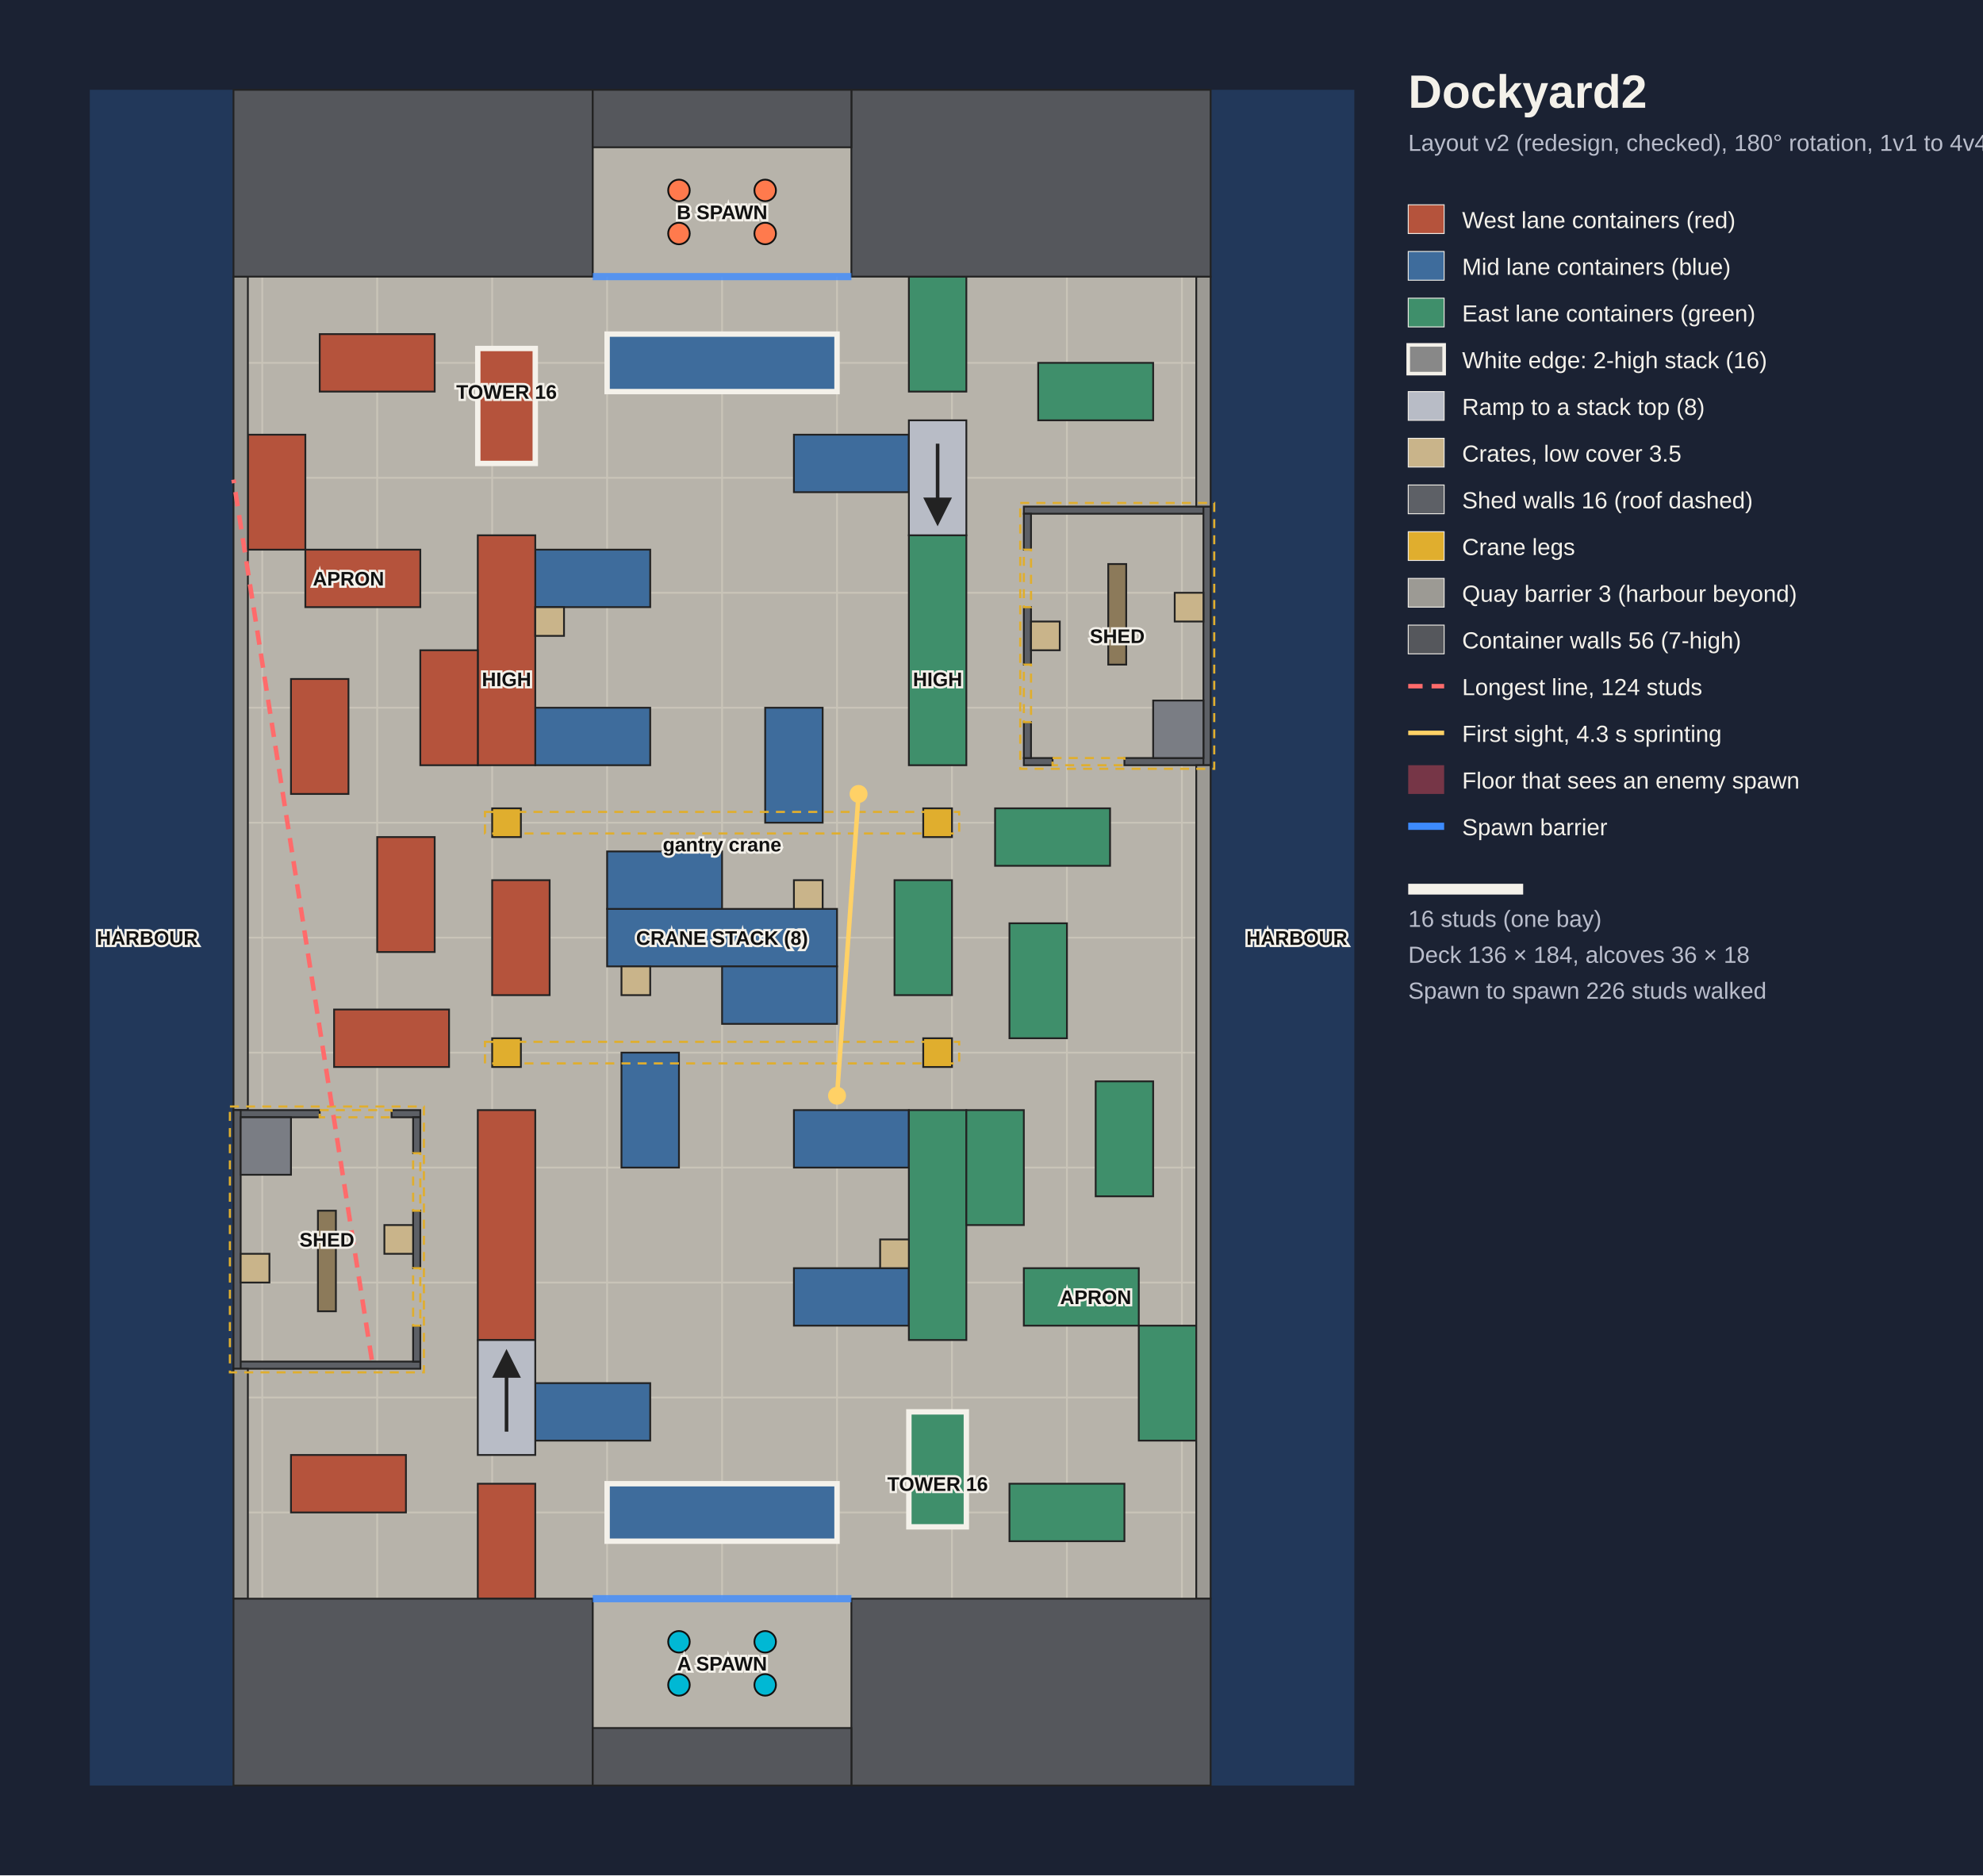
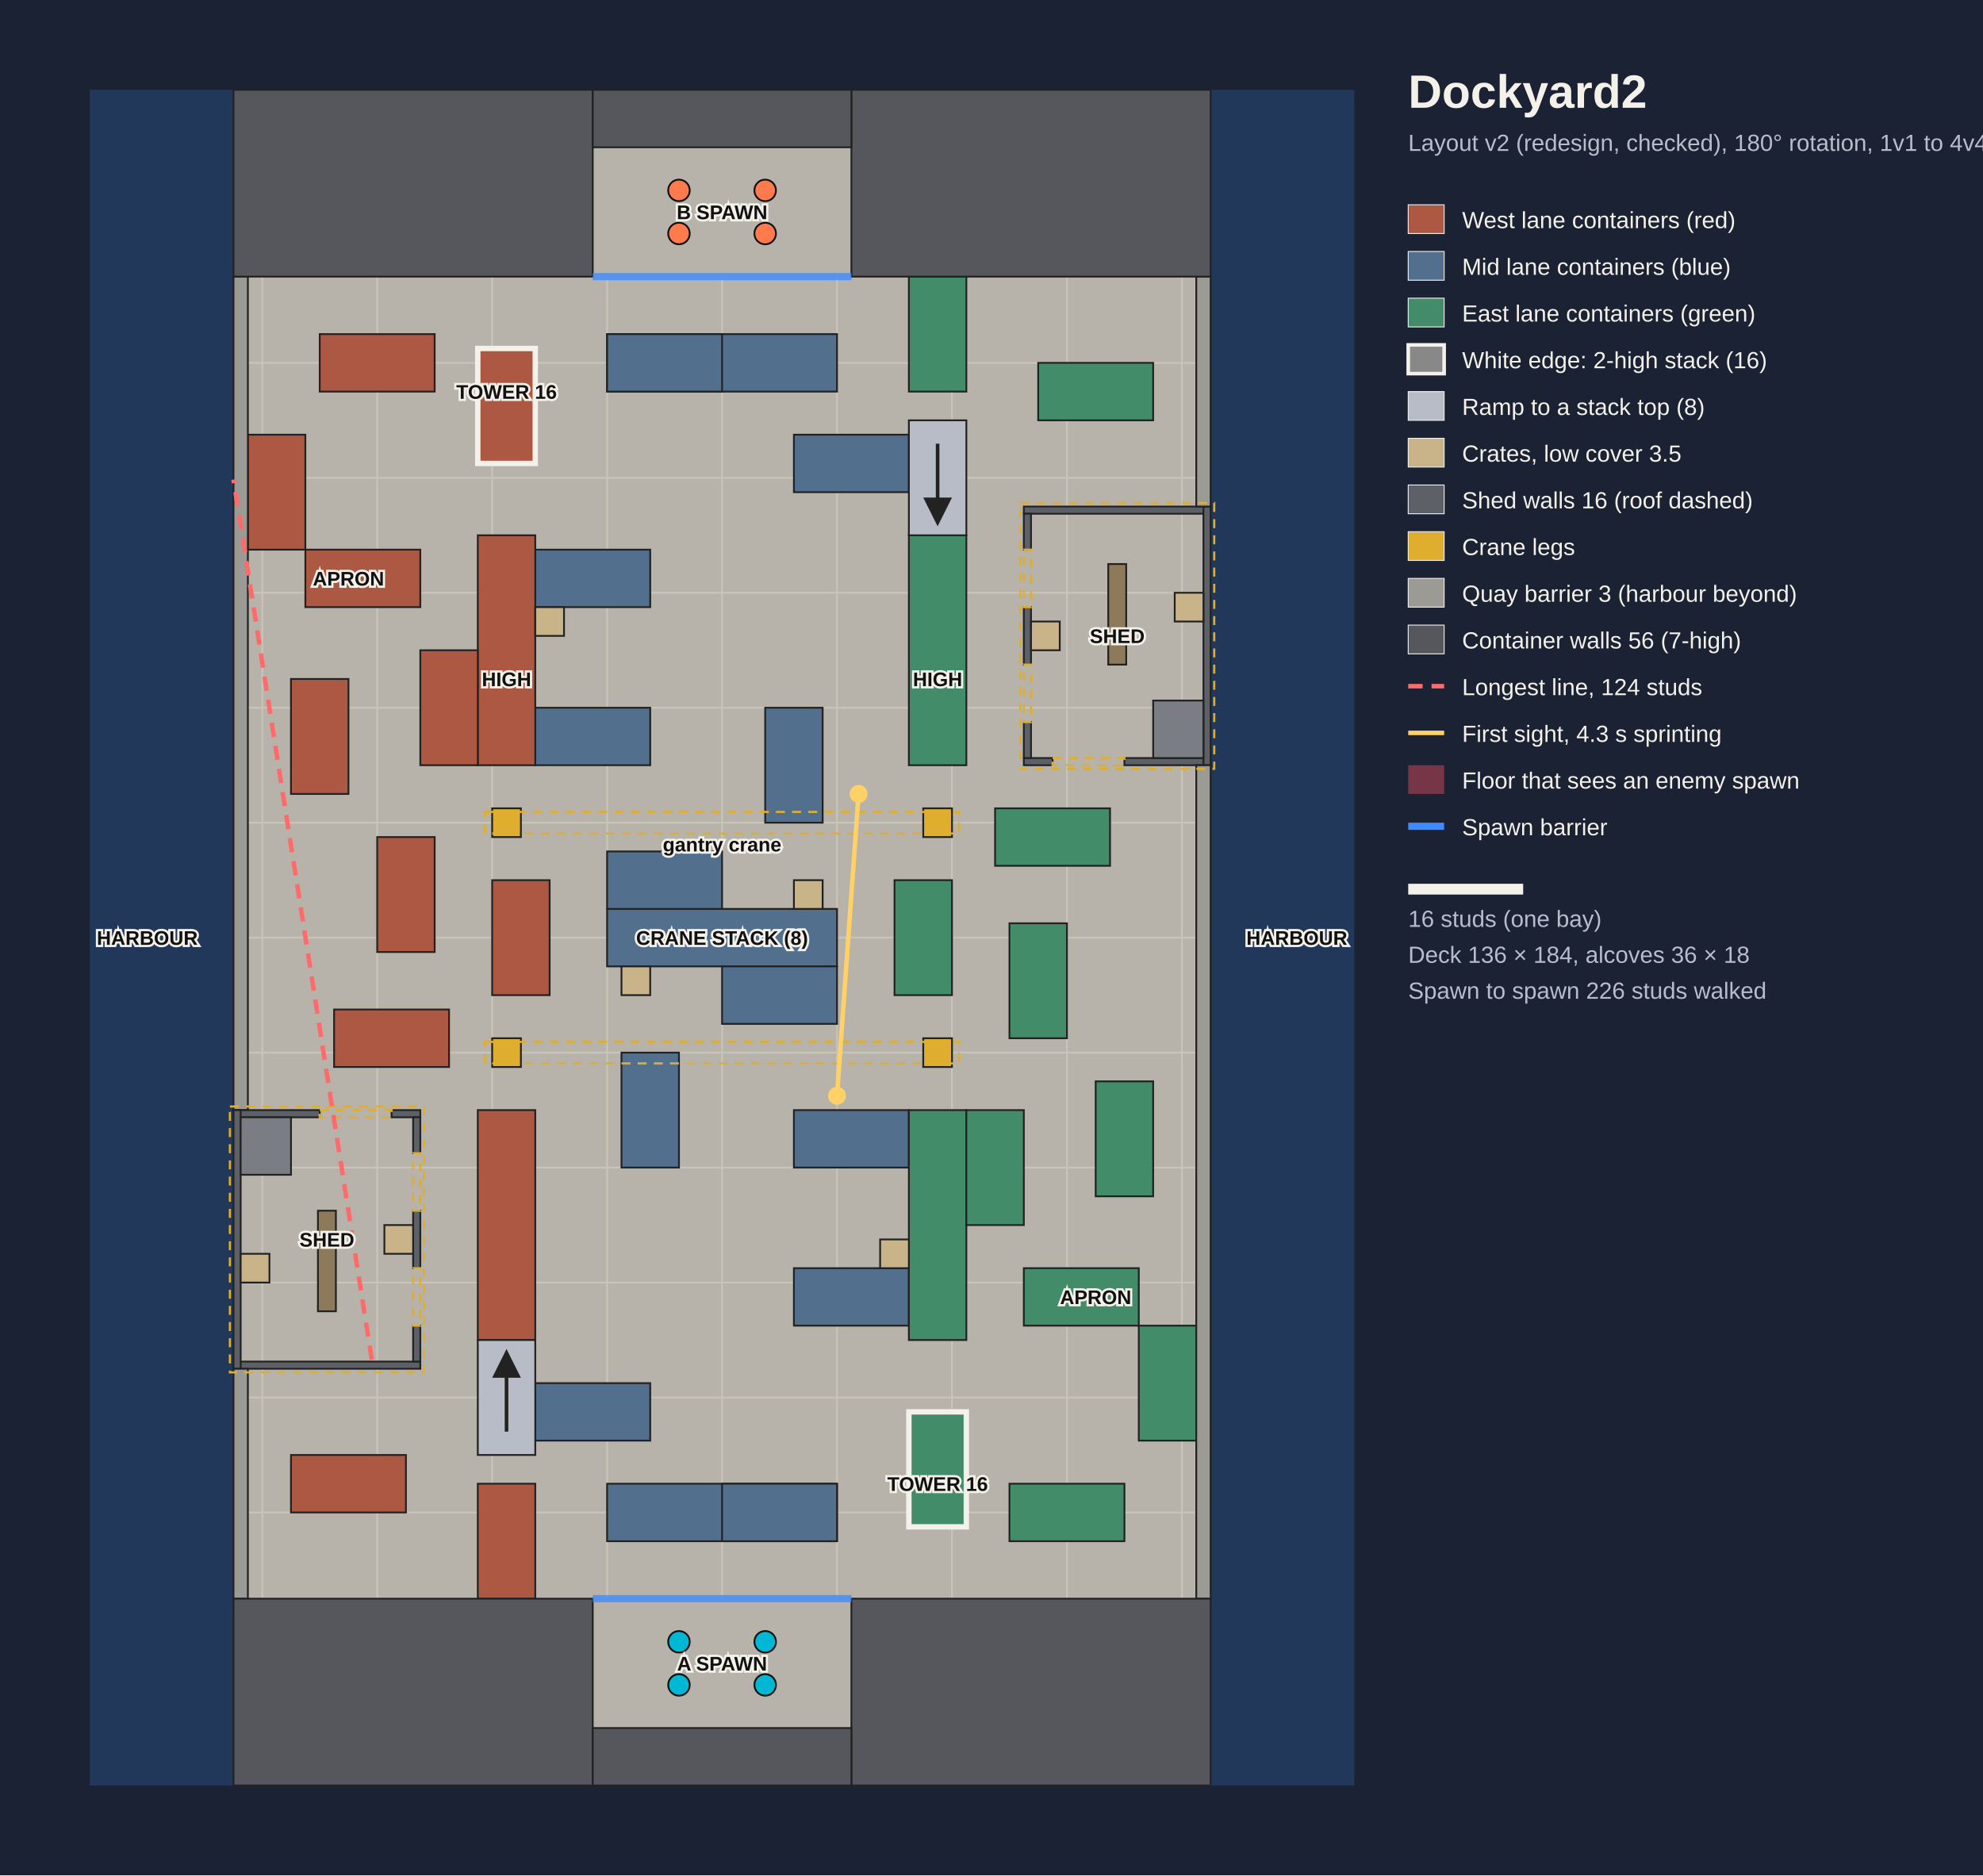
<svg xmlns="http://www.w3.org/2000/svg" viewBox="0 0 1104 1044" font-family="Segoe UI, Arial, sans-serif">
  <defs>
    <marker id="arr" markerWidth="8" markerHeight="8" refX="4" refY="4" orient="auto">
      <path d="M0,0 L8,4 L0,8 z" fill="#222" />
    </marker>
  </defs>
  <rect width="1104" height="1044" fill="#1B2233" />
  <rect x="50" y="50" width="704" height="944" fill="#22385A" />
  <rect x="130" y="50" width="544" height="944" fill="#B7B3AA" />
  <line x1="146" y1="890" x2="146" y2="154" stroke="#C9C4B8" stroke-width="1" />
  <line x1="210" y1="890" x2="210" y2="154" stroke="#C9C4B8" stroke-width="1" />
  <line x1="274" y1="890" x2="274" y2="154" stroke="#C9C4B8" stroke-width="1" />
  <line x1="338" y1="890" x2="338" y2="154" stroke="#C9C4B8" stroke-width="1" />
  <line x1="402" y1="890" x2="402" y2="154" stroke="#C9C4B8" stroke-width="1" />
  <line x1="466" y1="890" x2="466" y2="154" stroke="#C9C4B8" stroke-width="1" />
  <line x1="530" y1="890" x2="530" y2="154" stroke="#C9C4B8" stroke-width="1" />
  <line x1="594" y1="890" x2="594" y2="154" stroke="#C9C4B8" stroke-width="1" />
  <line x1="658" y1="890" x2="658" y2="154" stroke="#C9C4B8" stroke-width="1" />
  <line x1="130" y1="842" x2="674" y2="842" stroke="#C9C4B8" stroke-width="1" />
  <line x1="130" y1="778" x2="674" y2="778" stroke="#C9C4B8" stroke-width="1" />
  <line x1="130" y1="714" x2="674" y2="714" stroke="#C9C4B8" stroke-width="1" />
  <line x1="130" y1="650" x2="674" y2="650" stroke="#C9C4B8" stroke-width="1" />
  <line x1="130" y1="586" x2="674" y2="586" stroke="#C9C4B8" stroke-width="1" />
  <line x1="130" y1="522" x2="674" y2="522" stroke="#C9C4B8" stroke-width="1" />
  <line x1="130" y1="458" x2="674" y2="458" stroke="#C9C4B8" stroke-width="1" />
  <line x1="130" y1="394" x2="674" y2="394" stroke="#C9C4B8" stroke-width="1" />
  <line x1="130" y1="330" x2="674" y2="330" stroke="#C9C4B8" stroke-width="1" />
  <line x1="130" y1="266" x2="674" y2="266" stroke="#C9C4B8" stroke-width="1" />
  <line x1="130" y1="202" x2="674" y2="202" stroke="#C9C4B8" stroke-width="1" />
-   <rect x="338.0" y="506.0" width="128.0" height="32.0" fill="#3E6C9C" opacity="1.0" stroke="#222" stroke-width="1" />
+   <rect x="338.0" y="506.0" width="128.0" height="32.0" fill="#52708E" opacity="1.0" stroke="#222" stroke-width="1" />
  <rect x="514.0" y="450.0" width="16.0" height="16.0" fill="#E0AE2E" opacity="1.0" stroke="#222" stroke-width="1" />
  <rect x="442.0" y="490.0" width="16.0" height="16.0" fill="#C9B48A" opacity="1.0" stroke="#222" stroke-width="1" />
  <rect x="274.0" y="450.0" width="16.0" height="16.0" fill="#E0AE2E" opacity="1.0" stroke="#222" stroke-width="1" />
-   <rect x="338.0" y="474.0" width="64.0" height="32.0" fill="#3E6C9C" opacity="1.0" stroke="#222" stroke-width="1" />
-   <rect x="498.0" y="490.0" width="32.0" height="64.0" fill="#3F8F6B" opacity="1.0" stroke="#222" stroke-width="1" />
-   <rect x="298.0" y="394.0" width="64.0" height="32.0" fill="#3E6C9C" opacity="1.0" stroke="#222" stroke-width="1" />
-   <rect x="426.0" y="394.0" width="32.0" height="64.0" fill="#3E6C9C" opacity="1.0" stroke="#222" stroke-width="1" />
-   <rect x="298.0" y="306.0" width="64.0" height="32.0" fill="#3E6C9C" opacity="1.0" stroke="#222" stroke-width="1" />
-   <rect x="442.0" y="242.0" width="64.0" height="32.0" fill="#3E6C9C" opacity="1.0" stroke="#222" stroke-width="1" />
-   <rect x="338.0" y="186.0" width="128.0" height="32.0" fill="#3E6C9C" opacity="1.0" stroke="#F4F1EA" stroke-width="3" />
-   <rect x="506.0" y="298.0" width="32.0" height="128.0" fill="#3F8F6B" opacity="1.0" stroke="#222" stroke-width="1" />
+   <rect x="338.0" y="474.0" width="64.0" height="32.0" fill="#52708E" opacity="1.0" stroke="#222" stroke-width="1" />
+   <rect x="498.0" y="490.0" width="32.0" height="64.0" fill="#438C6A" opacity="1.0" stroke="#222" stroke-width="1" />
+   <rect x="298.0" y="394.0" width="64.0" height="32.0" fill="#52708E" opacity="1.0" stroke="#222" stroke-width="1" />
+   <rect x="426.0" y="394.0" width="32.0" height="64.0" fill="#52708E" opacity="1.0" stroke="#222" stroke-width="1" />
+   <rect x="298.0" y="306.0" width="64.0" height="32.0" fill="#52708E" opacity="1.0" stroke="#222" stroke-width="1" />
+   <rect x="442.0" y="242.0" width="64.0" height="32.0" fill="#52708E" opacity="1.0" stroke="#222" stroke-width="1" />
+   <rect x="338.0" y="186.0" width="128.0" height="32.0" fill="#52708E" opacity="1.0" stroke="#222" stroke-width="1" />
+   <rect x="338.0" y="186.0" width="64.0" height="32.0" fill="#52708E" opacity="1.0" stroke="#222" stroke-width="1" />
+   <rect x="506.0" y="298.0" width="32.0" height="128.0" fill="#438C6A" opacity="1.0" stroke="#222" stroke-width="1" />
  <rect x="506.0" y="234.0" width="32.0" height="64.0" fill="#B8BCC6" opacity="1.0" stroke="#222" stroke-width="1" />
  <line x1="522" y1="247" x2="522" y2="285" stroke="#222" stroke-width="2" marker-end="url(#arr)" />
-   <rect x="506.0" y="154.0" width="32.0" height="64.0" fill="#3F8F6B" opacity="1.0" stroke="#222" stroke-width="1" />
-   <rect x="266.0" y="298.0" width="32.0" height="128.0" fill="#B5533C" opacity="1.0" stroke="#222" stroke-width="1" />
+   <rect x="506.0" y="154.0" width="32.0" height="64.0" fill="#438C6A" opacity="1.0" stroke="#222" stroke-width="1" />
+   <rect x="266.0" y="298.0" width="32.0" height="128.0" fill="#AD5843" opacity="1.0" stroke="#222" stroke-width="1" />
  <rect x="298.0" y="338.0" width="16.0" height="16.0" fill="#C9B48A" opacity="1.0" stroke="#222" stroke-width="1" />
-   <rect x="266.0" y="194.0" width="32.0" height="64.0" fill="#B5533C" opacity="1.0" stroke="#F4F1EA" stroke-width="3" />
-   <rect x="210.0" y="466.0" width="32.0" height="64.0" fill="#B5533C" opacity="1.0" stroke="#222" stroke-width="1" />
-   <rect x="554.0" y="450.0" width="64.0" height="32.0" fill="#3F8F6B" opacity="1.0" stroke="#222" stroke-width="1" />
-   <rect x="234.0" y="362.0" width="32.0" height="64.0" fill="#B5533C" opacity="1.0" stroke="#222" stroke-width="1" />
-   <rect x="170.0" y="306.0" width="64.0" height="32.0" fill="#B5533C" opacity="1.0" stroke="#222" stroke-width="1" />
-   <rect x="162.0" y="378.0" width="32.0" height="64.0" fill="#B5533C" opacity="1.0" stroke="#222" stroke-width="1" />
-   <rect x="138.0" y="242.0" width="32.0" height="64.0" fill="#B5533C" opacity="1.0" stroke="#222" stroke-width="1" />
-   <rect x="178.0" y="186.0" width="64.0" height="32.0" fill="#B5533C" opacity="1.0" stroke="#222" stroke-width="1" />
-   <rect x="578.0" y="202.0" width="64.0" height="32.0" fill="#3F8F6B" opacity="1.0" stroke="#222" stroke-width="1" />
+   <rect x="266.0" y="194.0" width="32.0" height="64.0" fill="#AD5843" opacity="1.0" stroke="#F4F1EA" stroke-width="3" />
+   <rect x="210.0" y="466.0" width="32.0" height="64.0" fill="#AD5843" opacity="1.0" stroke="#222" stroke-width="1" />
+   <rect x="554.0" y="450.0" width="64.0" height="32.0" fill="#438C6A" opacity="1.0" stroke="#222" stroke-width="1" />
+   <rect x="234.0" y="362.0" width="32.0" height="64.0" fill="#AD5843" opacity="1.0" stroke="#222" stroke-width="1" />
+   <rect x="170.0" y="306.0" width="64.0" height="32.0" fill="#AD5843" opacity="1.0" stroke="#222" stroke-width="1" />
+   <rect x="162.0" y="378.0" width="32.0" height="64.0" fill="#AD5843" opacity="1.0" stroke="#222" stroke-width="1" />
+   <rect x="138.0" y="242.0" width="32.0" height="64.0" fill="#AD5843" opacity="1.0" stroke="#222" stroke-width="1" />
+   <rect x="178.0" y="186.0" width="64.0" height="32.0" fill="#AD5843" opacity="1.0" stroke="#222" stroke-width="1" />
+   <rect x="578.0" y="202.0" width="64.0" height="32.0" fill="#438C6A" opacity="1.0" stroke="#222" stroke-width="1" />
  <rect x="570.0" y="422.0" width="16.0" height="4.0" fill="#5D6066" opacity="1.0" stroke="#222" stroke-width="1" />
  <rect x="626.0" y="422.0" width="48.0" height="4.0" fill="#5D6066" opacity="1.0" stroke="#222" stroke-width="1" />
  <rect x="570.0" y="282.0" width="104.0" height="4.0" fill="#5D6066" opacity="1.0" stroke="#222" stroke-width="1" />
  <rect x="570.0" y="402.0" width="4.0" height="20.0" fill="#5D6066" opacity="1.0" stroke="#222" stroke-width="1" />
  <rect x="570.0" y="338.0" width="4.0" height="32.0" fill="#5D6066" opacity="1.0" stroke="#222" stroke-width="1" />
  <rect x="570.0" y="286.0" width="4.0" height="20.0" fill="#5D6066" opacity="1.0" stroke="#222" stroke-width="1" />
  <rect x="670.0" y="282.0" width="4.0" height="144.0" fill="#5D6066" opacity="1.0" stroke="#222" stroke-width="1" />
  <rect x="617.0" y="314.0" width="10.0" height="56.0" fill="#8C7A5A" opacity="1.0" stroke="#222" stroke-width="1" />
  <rect x="642.0" y="390.0" width="28.0" height="32.0" fill="#7A7D84" opacity="1.0" stroke="#222" stroke-width="1" />
  <rect x="574.0" y="346.0" width="16.0" height="16.0" fill="#C9B48A" opacity="1.0" stroke="#222" stroke-width="1" />
  <rect x="654.0" y="330.0" width="16.0" height="16.0" fill="#C9B48A" opacity="1.0" stroke="#222" stroke-width="1" />
  <rect x="130.0" y="154.0" width="8.0" height="464.0" fill="#9C9A94" opacity="1.0" stroke="#222" stroke-width="1" />
  <rect x="666.0" y="154.0" width="8.0" height="128.0" fill="#9C9A94" opacity="1.0" stroke="#222" stroke-width="1" />
  <rect x="130.0" y="50.0" width="200.0" height="104.0" fill="#55575C" opacity="1.0" stroke="#222" stroke-width="1" />
  <rect x="474.0" y="50.0" width="200.0" height="104.0" fill="#55575C" opacity="1.0" stroke="#222" stroke-width="1" />
  <rect x="330.0" y="50.0" width="144.0" height="32.0" fill="#55575C" opacity="1.0" stroke="#222" stroke-width="1" />
  <rect x="274.0" y="578.0" width="16.0" height="16.0" fill="#E0AE2E" opacity="1.0" stroke="#222" stroke-width="1" />
  <rect x="346.0" y="538.0" width="16.0" height="16.0" fill="#C9B48A" opacity="1.0" stroke="#222" stroke-width="1" />
  <rect x="514.0" y="578.0" width="16.0" height="16.0" fill="#E0AE2E" opacity="1.0" stroke="#222" stroke-width="1" />
-   <rect x="402.0" y="538.0" width="64.0" height="32.0" fill="#3E6C9C" opacity="1.0" stroke="#222" stroke-width="1" />
-   <rect x="274.0" y="490.0" width="32.0" height="64.0" fill="#B5533C" opacity="1.0" stroke="#222" stroke-width="1" />
-   <rect x="442.0" y="618.0" width="64.0" height="32.0" fill="#3E6C9C" opacity="1.0" stroke="#222" stroke-width="1" />
-   <rect x="346.0" y="586.0" width="32.0" height="64.0" fill="#3E6C9C" opacity="1.0" stroke="#222" stroke-width="1" />
-   <rect x="442.0" y="706.0" width="64.0" height="32.0" fill="#3E6C9C" opacity="1.0" stroke="#222" stroke-width="1" />
-   <rect x="298.0" y="770.0" width="64.0" height="32.0" fill="#3E6C9C" opacity="1.0" stroke="#222" stroke-width="1" />
-   <rect x="338.0" y="826.0" width="128.0" height="32.0" fill="#3E6C9C" opacity="1.0" stroke="#F4F1EA" stroke-width="3" />
-   <rect x="266.0" y="618.0" width="32.0" height="128.0" fill="#B5533C" opacity="1.0" stroke="#222" stroke-width="1" />
+   <rect x="402.0" y="538.0" width="64.0" height="32.0" fill="#52708E" opacity="1.0" stroke="#222" stroke-width="1" />
+   <rect x="274.0" y="490.0" width="32.0" height="64.0" fill="#AD5843" opacity="1.0" stroke="#222" stroke-width="1" />
+   <rect x="442.0" y="618.0" width="64.0" height="32.0" fill="#52708E" opacity="1.0" stroke="#222" stroke-width="1" />
+   <rect x="346.0" y="586.0" width="32.0" height="64.0" fill="#52708E" opacity="1.0" stroke="#222" stroke-width="1" />
+   <rect x="442.0" y="706.0" width="64.0" height="32.0" fill="#52708E" opacity="1.0" stroke="#222" stroke-width="1" />
+   <rect x="298.0" y="770.0" width="64.0" height="32.0" fill="#52708E" opacity="1.0" stroke="#222" stroke-width="1" />
+   <rect x="338.0" y="826.0" width="128.0" height="32.0" fill="#52708E" opacity="1.0" stroke="#222" stroke-width="1" />
+   <rect x="402.0" y="826.0" width="64.0" height="32.0" fill="#52708E" opacity="1.0" stroke="#222" stroke-width="1" />
+   <rect x="266.0" y="618.0" width="32.0" height="128.0" fill="#AD5843" opacity="1.0" stroke="#222" stroke-width="1" />
  <rect x="266.0" y="746.0" width="32.0" height="64.0" fill="#B8BCC6" opacity="1.0" stroke="#222" stroke-width="1" />
  <line x1="282" y1="797" x2="282" y2="759" stroke="#222" stroke-width="2" marker-end="url(#arr)" />
-   <rect x="266.0" y="826.0" width="32.0" height="64.0" fill="#B5533C" opacity="1.0" stroke="#222" stroke-width="1" />
-   <rect x="506.0" y="618.0" width="32.0" height="128.0" fill="#3F8F6B" opacity="1.0" stroke="#222" stroke-width="1" />
+   <rect x="266.0" y="826.0" width="32.0" height="64.0" fill="#AD5843" opacity="1.0" stroke="#222" stroke-width="1" />
+   <rect x="506.0" y="618.0" width="32.0" height="128.0" fill="#438C6A" opacity="1.0" stroke="#222" stroke-width="1" />
  <rect x="490.0" y="690.0" width="16.0" height="16.0" fill="#C9B48A" opacity="1.0" stroke="#222" stroke-width="1" />
-   <rect x="506.0" y="786.0" width="32.0" height="64.0" fill="#3F8F6B" opacity="1.0" stroke="#F4F1EA" stroke-width="3" />
-   <rect x="562.0" y="514.0" width="32.0" height="64.0" fill="#3F8F6B" opacity="1.0" stroke="#222" stroke-width="1" />
-   <rect x="186.0" y="562.0" width="64.0" height="32.0" fill="#B5533C" opacity="1.0" stroke="#222" stroke-width="1" />
-   <rect x="538.0" y="618.0" width="32.0" height="64.0" fill="#3F8F6B" opacity="1.0" stroke="#222" stroke-width="1" />
-   <rect x="570.0" y="706.0" width="64.0" height="32.0" fill="#3F8F6B" opacity="1.0" stroke="#222" stroke-width="1" />
-   <rect x="610.0" y="602.0" width="32.0" height="64.0" fill="#3F8F6B" opacity="1.0" stroke="#222" stroke-width="1" />
-   <rect x="634.0" y="738.0" width="32.0" height="64.0" fill="#3F8F6B" opacity="1.0" stroke="#222" stroke-width="1" />
-   <rect x="562.0" y="826.0" width="64.0" height="32.0" fill="#3F8F6B" opacity="1.0" stroke="#222" stroke-width="1" />
-   <rect x="162.0" y="810.0" width="64.0" height="32.0" fill="#B5533C" opacity="1.0" stroke="#222" stroke-width="1" />
+   <rect x="506.0" y="786.0" width="32.0" height="64.0" fill="#438C6A" opacity="1.0" stroke="#F4F1EA" stroke-width="3" />
+   <rect x="562.0" y="514.0" width="32.0" height="64.0" fill="#438C6A" opacity="1.0" stroke="#222" stroke-width="1" />
+   <rect x="186.0" y="562.0" width="64.0" height="32.0" fill="#AD5843" opacity="1.0" stroke="#222" stroke-width="1" />
+   <rect x="538.0" y="618.0" width="32.0" height="64.0" fill="#438C6A" opacity="1.0" stroke="#222" stroke-width="1" />
+   <rect x="570.0" y="706.0" width="64.0" height="32.0" fill="#438C6A" opacity="1.0" stroke="#222" stroke-width="1" />
+   <rect x="610.0" y="602.0" width="32.0" height="64.0" fill="#438C6A" opacity="1.0" stroke="#222" stroke-width="1" />
+   <rect x="634.0" y="738.0" width="32.0" height="64.0" fill="#438C6A" opacity="1.0" stroke="#222" stroke-width="1" />
+   <rect x="562.0" y="826.0" width="64.0" height="32.0" fill="#438C6A" opacity="1.0" stroke="#222" stroke-width="1" />
+   <rect x="162.0" y="810.0" width="64.0" height="32.0" fill="#AD5843" opacity="1.0" stroke="#222" stroke-width="1" />
  <rect x="218.0" y="618.0" width="16.0" height="4.0" fill="#5D6066" opacity="1.0" stroke="#222" stroke-width="1" />
  <rect x="130.0" y="618.0" width="48.0" height="4.0" fill="#5D6066" opacity="1.0" stroke="#222" stroke-width="1" />
  <rect x="130.0" y="758.0" width="104.0" height="4.0" fill="#5D6066" opacity="1.0" stroke="#222" stroke-width="1" />
  <rect x="230.0" y="622.0" width="4.0" height="20.0" fill="#5D6066" opacity="1.0" stroke="#222" stroke-width="1" />
  <rect x="230.0" y="674.0" width="4.0" height="32.0" fill="#5D6066" opacity="1.0" stroke="#222" stroke-width="1" />
  <rect x="230.0" y="738.0" width="4.0" height="20.0" fill="#5D6066" opacity="1.0" stroke="#222" stroke-width="1" />
  <rect x="130.0" y="618.0" width="4.0" height="144.0" fill="#5D6066" opacity="1.0" stroke="#222" stroke-width="1" />
  <rect x="177.0" y="674.0" width="10.0" height="56.0" fill="#8C7A5A" opacity="1.0" stroke="#222" stroke-width="1" />
  <rect x="134.0" y="622.0" width="28.0" height="32.0" fill="#7A7D84" opacity="1.0" stroke="#222" stroke-width="1" />
  <rect x="214.0" y="682.0" width="16.0" height="16.0" fill="#C9B48A" opacity="1.0" stroke="#222" stroke-width="1" />
  <rect x="134.0" y="698.0" width="16.0" height="16.0" fill="#C9B48A" opacity="1.0" stroke="#222" stroke-width="1" />
  <rect x="666.0" y="426.0" width="8.0" height="464.0" fill="#9C9A94" opacity="1.0" stroke="#222" stroke-width="1" />
  <rect x="130.0" y="762.0" width="8.0" height="128.0" fill="#9C9A94" opacity="1.0" stroke="#222" stroke-width="1" />
  <rect x="474.0" y="890.0" width="200.0" height="104.0" fill="#55575C" opacity="1.0" stroke="#222" stroke-width="1" />
  <rect x="130.0" y="890.0" width="200.0" height="104.0" fill="#55575C" opacity="1.0" stroke="#222" stroke-width="1" />
  <rect x="330.0" y="962.0" width="144.0" height="32.0" fill="#55575C" opacity="1.0" stroke="#222" stroke-width="1" />
  <rect x="270.0" y="452.0" width="264.0" height="12.0" fill="none" stroke="#E0AE2E" stroke-width="1.2" stroke-dasharray="5 4" />
  <rect x="270.0" y="580.0" width="264.0" height="12.0" fill="none" stroke="#E0AE2E" stroke-width="1.2" stroke-dasharray="5 4" />
  <rect x="586.0" y="422.0" width="40.0" height="4.0" fill="none" stroke="#E0AE2E" stroke-width="1.2" stroke-dasharray="5 4" />
  <rect x="570.0" y="370.0" width="4.0" height="32.0" fill="none" stroke="#E0AE2E" stroke-width="1.2" stroke-dasharray="5 4" />
  <rect x="570.0" y="306.0" width="4.0" height="32.0" fill="none" stroke="#E0AE2E" stroke-width="1.2" stroke-dasharray="5 4" />
  <rect x="568.0" y="280.0" width="108.0" height="148.0" fill="none" stroke="#E0AE2E" stroke-width="1.2" stroke-dasharray="5 4" />
  <rect x="178.0" y="618.0" width="40.0" height="4.0" fill="none" stroke="#E0AE2E" stroke-width="1.2" stroke-dasharray="5 4" />
  <rect x="230.0" y="642.0" width="4.0" height="32.0" fill="none" stroke="#E0AE2E" stroke-width="1.2" stroke-dasharray="5 4" />
  <rect x="230.0" y="706.0" width="4.0" height="32.0" fill="none" stroke="#E0AE2E" stroke-width="1.2" stroke-dasharray="5 4" />
  <rect x="128.0" y="616.0" width="108.0" height="148.0" fill="none" stroke="#E0AE2E" stroke-width="1.2" stroke-dasharray="5 4" />
  <line x1="330" y1="154" x2="474" y2="154" stroke="#3D8BFF" stroke-width="4" opacity="0.8" />
  <line x1="330" y1="890" x2="474" y2="890" stroke="#3D8BFF" stroke-width="4" opacity="0.8" />
  <line x1="207" y1="757" x2="130" y2="267" stroke="#FF6B6B" stroke-width="2.5" stroke-dasharray="8 5" />
  <line x1="466" y1="610" x2="478" y2="442" stroke="#FFD166" stroke-width="2.5" />
  <circle cx="466" cy="610" r="5" fill="#FFD166" />
  <circle cx="478" cy="442" r="5" fill="#FFD166" />
  <circle cx="426" cy="914" r="6" fill="#00B8D4" stroke="#111" />
  <circle cx="378" cy="914" r="6" fill="#00B8D4" stroke="#111" />
  <circle cx="426" cy="938" r="6" fill="#00B8D4" stroke="#111" />
  <circle cx="378" cy="938" r="6" fill="#00B8D4" stroke="#111" />
  <circle cx="378" cy="130" r="6" fill="#FF7A4D" stroke="#111" />
  <circle cx="426" cy="130" r="6" fill="#FF7A4D" stroke="#111" />
  <circle cx="378" cy="106" r="6" fill="#FF7A4D" stroke="#111" />
  <circle cx="426" cy="106" r="6" fill="#FF7A4D" stroke="#111" />
  <text x="402" y="526" text-anchor="middle" font-size="11" font-weight="700" fill="#111" stroke="#F4F1EA" stroke-width="2.5" paint-order="stroke">CRANE STACK (8)</text>
  <text x="402" y="474" text-anchor="middle" font-size="11" font-weight="700" fill="#111" stroke="#F4F1EA" stroke-width="2.5" paint-order="stroke">gantry crane</text>
  <text x="622" y="358" text-anchor="middle" font-size="11" font-weight="700" fill="#111" stroke="#F4F1EA" stroke-width="2.5" paint-order="stroke">SHED</text>
  <text x="182" y="694" text-anchor="middle" font-size="11" font-weight="700" fill="#111" stroke="#F4F1EA" stroke-width="2.5" paint-order="stroke">SHED</text>
  <text x="194" y="326" text-anchor="middle" font-size="11" font-weight="700" fill="#111" stroke="#F4F1EA" stroke-width="2.5" paint-order="stroke">APRON</text>
  <text x="610" y="726" text-anchor="middle" font-size="11" font-weight="700" fill="#111" stroke="#F4F1EA" stroke-width="2.5" paint-order="stroke">APRON</text>
  <text x="522" y="382" text-anchor="middle" font-size="11" font-weight="700" fill="#111" stroke="#F4F1EA" stroke-width="2.5" paint-order="stroke">HIGH</text>
  <text x="282" y="382" text-anchor="middle" font-size="11" font-weight="700" fill="#111" stroke="#F4F1EA" stroke-width="2.5" paint-order="stroke">HIGH</text>
  <text x="282" y="222" text-anchor="middle" font-size="11" font-weight="700" fill="#111" stroke="#F4F1EA" stroke-width="2.5" paint-order="stroke">TOWER 16</text>
  <text x="522" y="830" text-anchor="middle" font-size="11" font-weight="700" fill="#111" stroke="#F4F1EA" stroke-width="2.5" paint-order="stroke">TOWER 16</text>
  <text x="402" y="122" text-anchor="middle" font-size="11" font-weight="700" fill="#111" stroke="#F4F1EA" stroke-width="2.5" paint-order="stroke">B SPAWN</text>
  <text x="402" y="930" text-anchor="middle" font-size="11" font-weight="700" fill="#111" stroke="#F4F1EA" stroke-width="2.5" paint-order="stroke">A SPAWN</text>
  <text x="82" y="526" text-anchor="middle" font-size="11" font-weight="700" fill="#111" stroke="#F4F1EA" stroke-width="2.5" paint-order="stroke">HARBOUR</text>
  <text x="722" y="526" text-anchor="middle" font-size="11" font-weight="700" fill="#111" stroke="#F4F1EA" stroke-width="2.5" paint-order="stroke">HARBOUR</text>
  <text x="784.0" y="60" font-size="26" font-weight="700" fill="#F4F1EA">Dockyard2</text>
  <text x="784.0" y="84" font-size="13" fill="#B9BDCB">Layout v2 (redesign, checked), 180° rotation, 1v1 to 4v4</text>
-   <rect x="784.0" y="114" width="20" height="16" fill="#B5533C" stroke="#F4F1EA" stroke-width="0.5" />
+   <rect x="784.0" y="114" width="20" height="16" fill="#AD5843" stroke="#F4F1EA" stroke-width="0.5" />
  <text x="814.0" y="127" font-size="13" fill="#F4F1EA">West lane containers (red)</text>
-   <rect x="784.0" y="140" width="20" height="16" fill="#3E6C9C" stroke="#F4F1EA" stroke-width="0.5" />
+   <rect x="784.0" y="140" width="20" height="16" fill="#52708E" stroke="#F4F1EA" stroke-width="0.5" />
  <text x="814.0" y="153" font-size="13" fill="#F4F1EA">Mid lane containers (blue)</text>
-   <rect x="784.0" y="166" width="20" height="16" fill="#3F8F6B" stroke="#F4F1EA" stroke-width="0.5" />
+   <rect x="784.0" y="166" width="20" height="16" fill="#438C6A" stroke="#F4F1EA" stroke-width="0.5" />
  <text x="814.0" y="179" font-size="13" fill="#F4F1EA">East lane containers (green)</text>
  <rect x="784.0" y="192" width="20" height="16" fill="#888" stroke="#F4F1EA" stroke-width="2" />
  <text x="814.0" y="205" font-size="13" fill="#F4F1EA">White edge: 2-high stack (16)</text>
  <rect x="784.0" y="218" width="20" height="16" fill="#B8BCC6" stroke="#F4F1EA" stroke-width="0.5" />
  <text x="814.0" y="231" font-size="13" fill="#F4F1EA">Ramp to a stack top (8)</text>
  <rect x="784.0" y="244" width="20" height="16" fill="#C9B48A" stroke="#F4F1EA" stroke-width="0.5" />
  <text x="814.0" y="257" font-size="13" fill="#F4F1EA">Crates, low cover 3.5</text>
  <rect x="784.0" y="270" width="20" height="16" fill="#5D6066" stroke="#F4F1EA" stroke-width="0.5" />
  <text x="814.0" y="283" font-size="13" fill="#F4F1EA">Shed walls 16 (roof dashed)</text>
  <rect x="784.0" y="296" width="20" height="16" fill="#E0AE2E" stroke="#F4F1EA" stroke-width="0.5" />
  <text x="814.0" y="309" font-size="13" fill="#F4F1EA">Crane legs</text>
  <rect x="784.0" y="322" width="20" height="16" fill="#9C9A94" stroke="#F4F1EA" stroke-width="0.5" />
  <text x="814.0" y="335" font-size="13" fill="#F4F1EA">Quay barrier 3 (harbour beyond)</text>
  <rect x="784.0" y="348" width="20" height="16" fill="#55575C" stroke="#F4F1EA" stroke-width="0.5" />
  <text x="814.0" y="361" font-size="13" fill="#F4F1EA">Container walls 56 (7-high)</text>
  <line x1="784.0" y1="382" x2="804.0" y2="382" stroke="#FF6B6B" stroke-width="2.5" stroke-dasharray="8 5" />
  <text x="814.0" y="387" font-size="13" fill="#F4F1EA">Longest line, 124 studs</text>
  <line x1="784.0" y1="408" x2="804.0" y2="408" stroke="#FFD166" stroke-width="2.5" />
  <text x="814.0" y="413" font-size="13" fill="#F4F1EA">First sight, 4.3 s sprinting</text>
  <rect x="784.0" y="426" width="20" height="16" fill="#D1495B" opacity="0.5" />
  <text x="814.0" y="439" font-size="13" fill="#F4F1EA">Floor that sees an enemy spawn</text>
  <line x1="784.0" y1="460" x2="804.0" y2="460" stroke="#3D8BFF" stroke-width="4" />
  <text x="814.0" y="465" font-size="13" fill="#F4F1EA">Spawn barrier</text>
  <rect x="784.0" y="492" width="64" height="6" fill="#F4F1EA" />
  <text x="784.0" y="516" font-size="13" fill="#B9BDCB">16 studs (one bay)</text>
  <text x="784.0" y="536" font-size="13" fill="#B9BDCB">Deck 136 × 184, alcoves 36 × 18</text>
  <text x="784.0" y="556" font-size="13" fill="#B9BDCB">Spawn to spawn 226 studs walked</text>
</svg>
